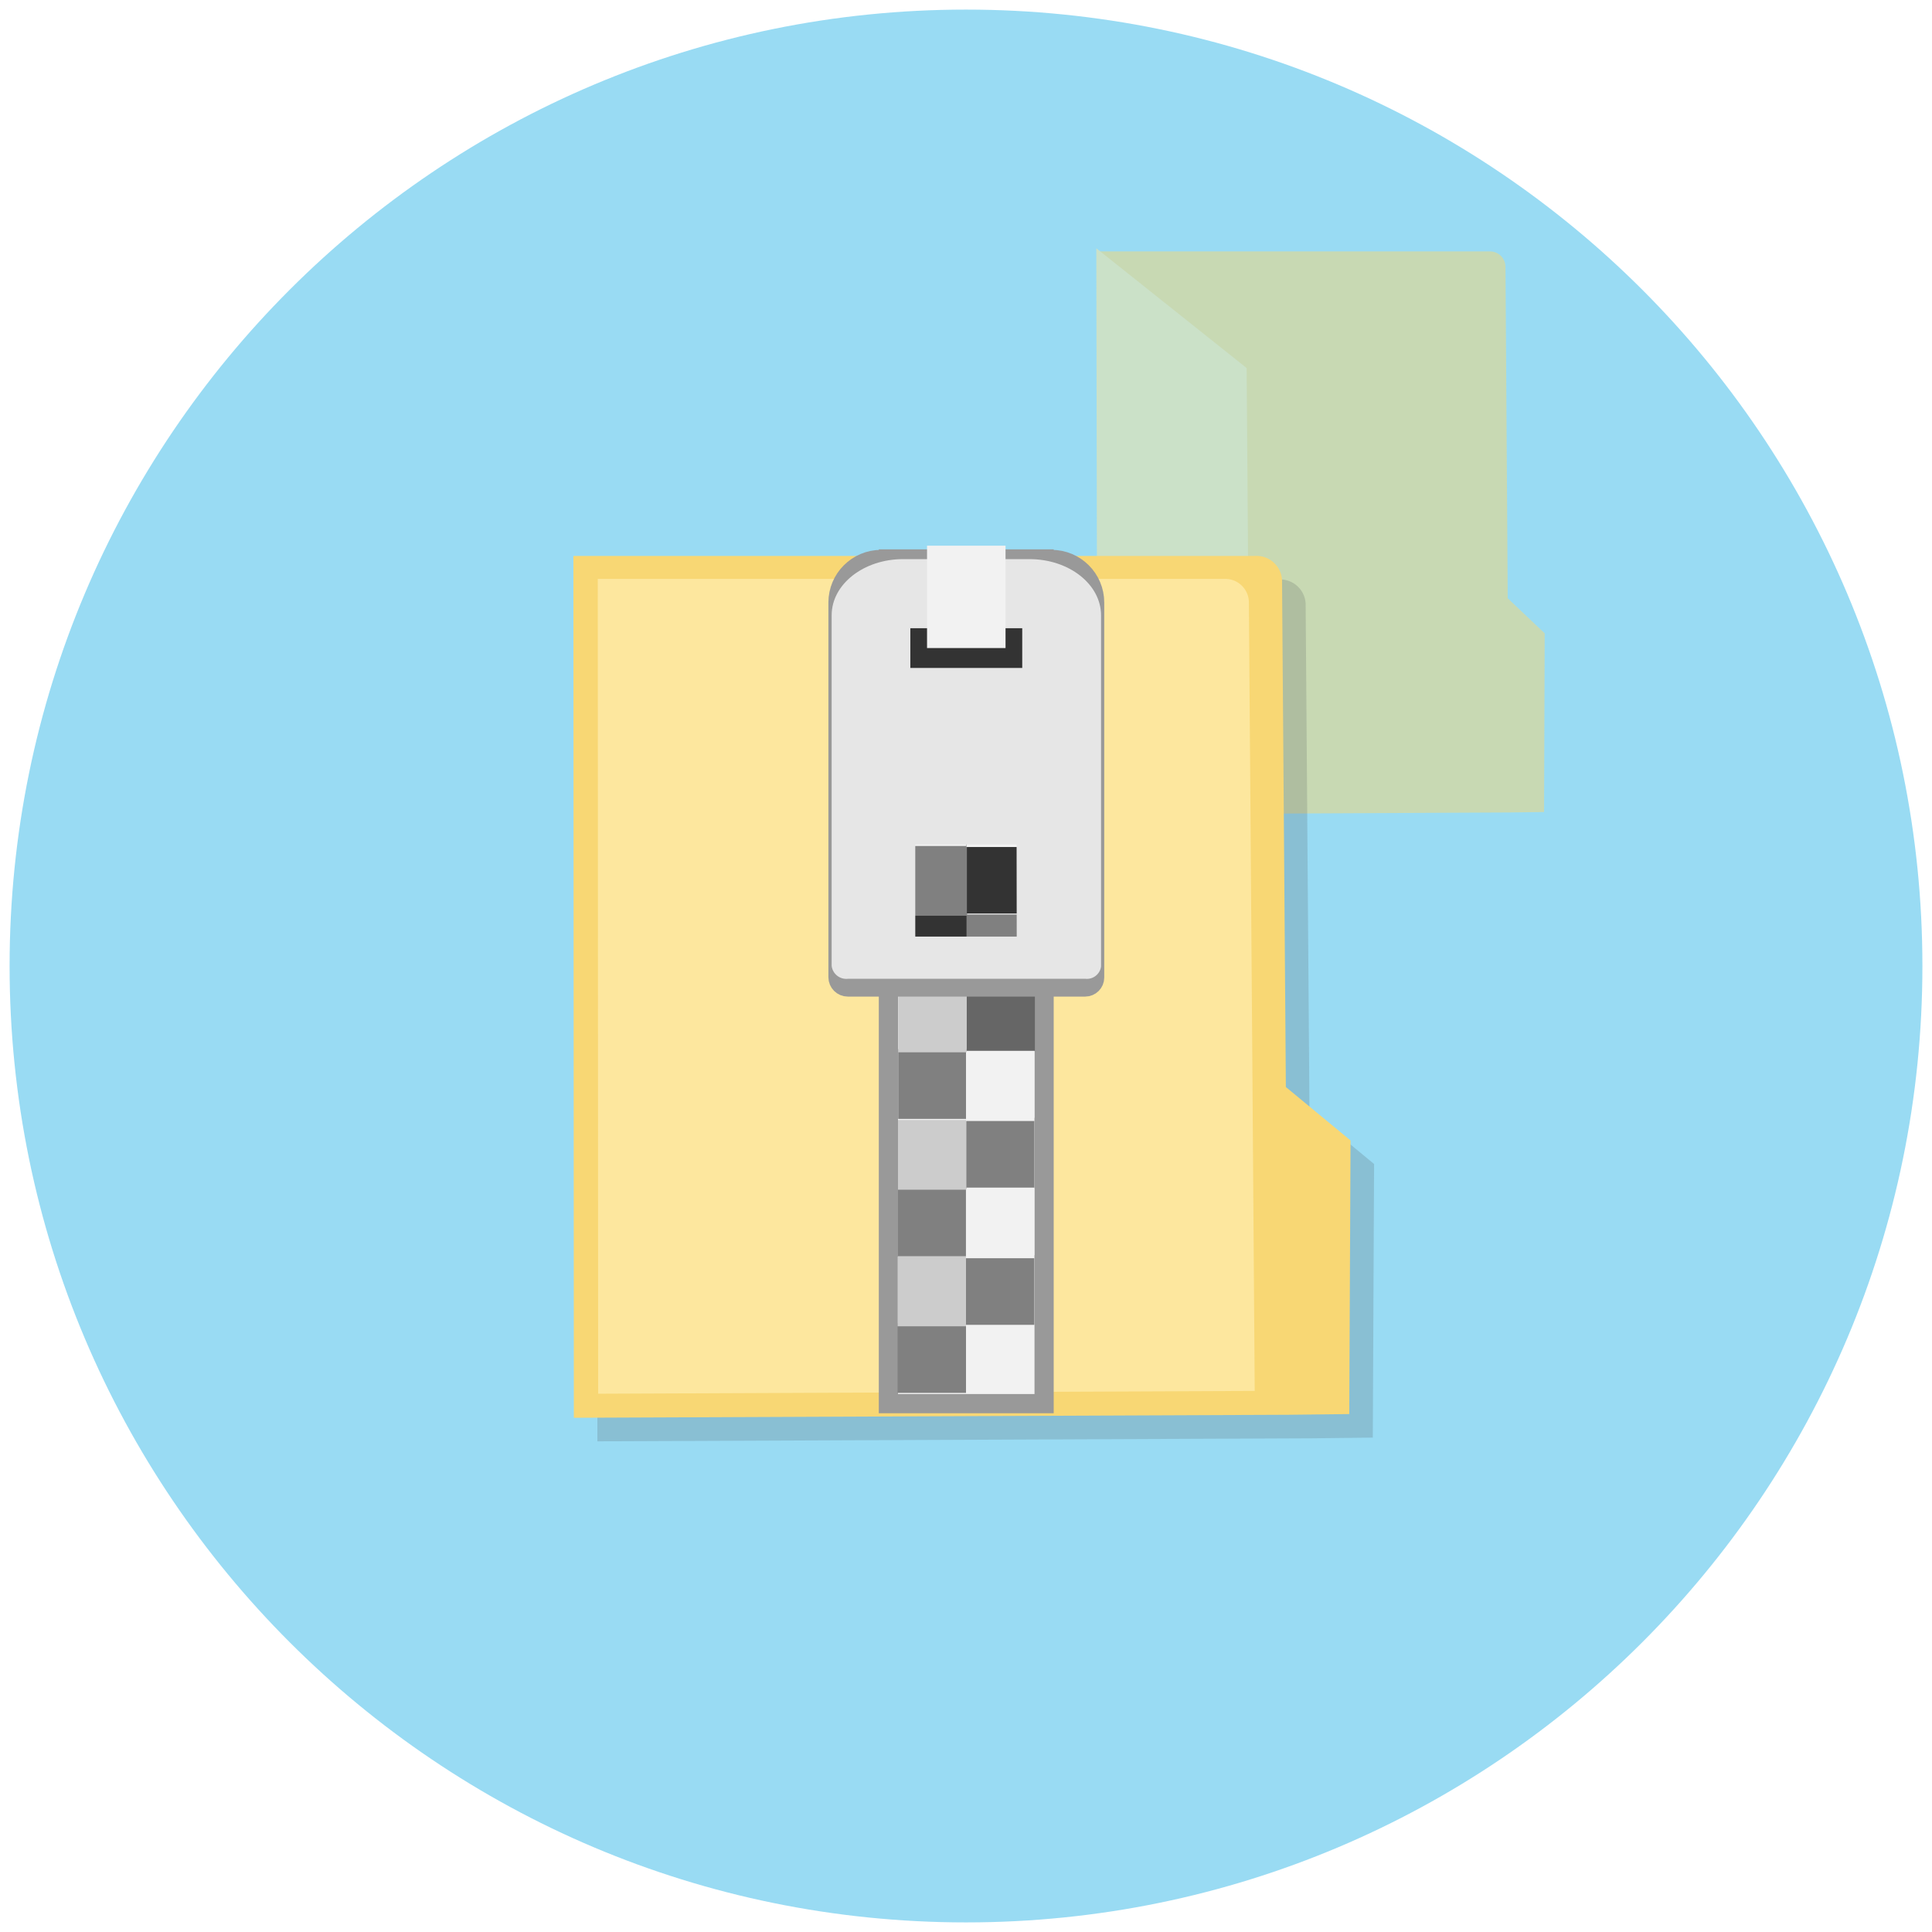
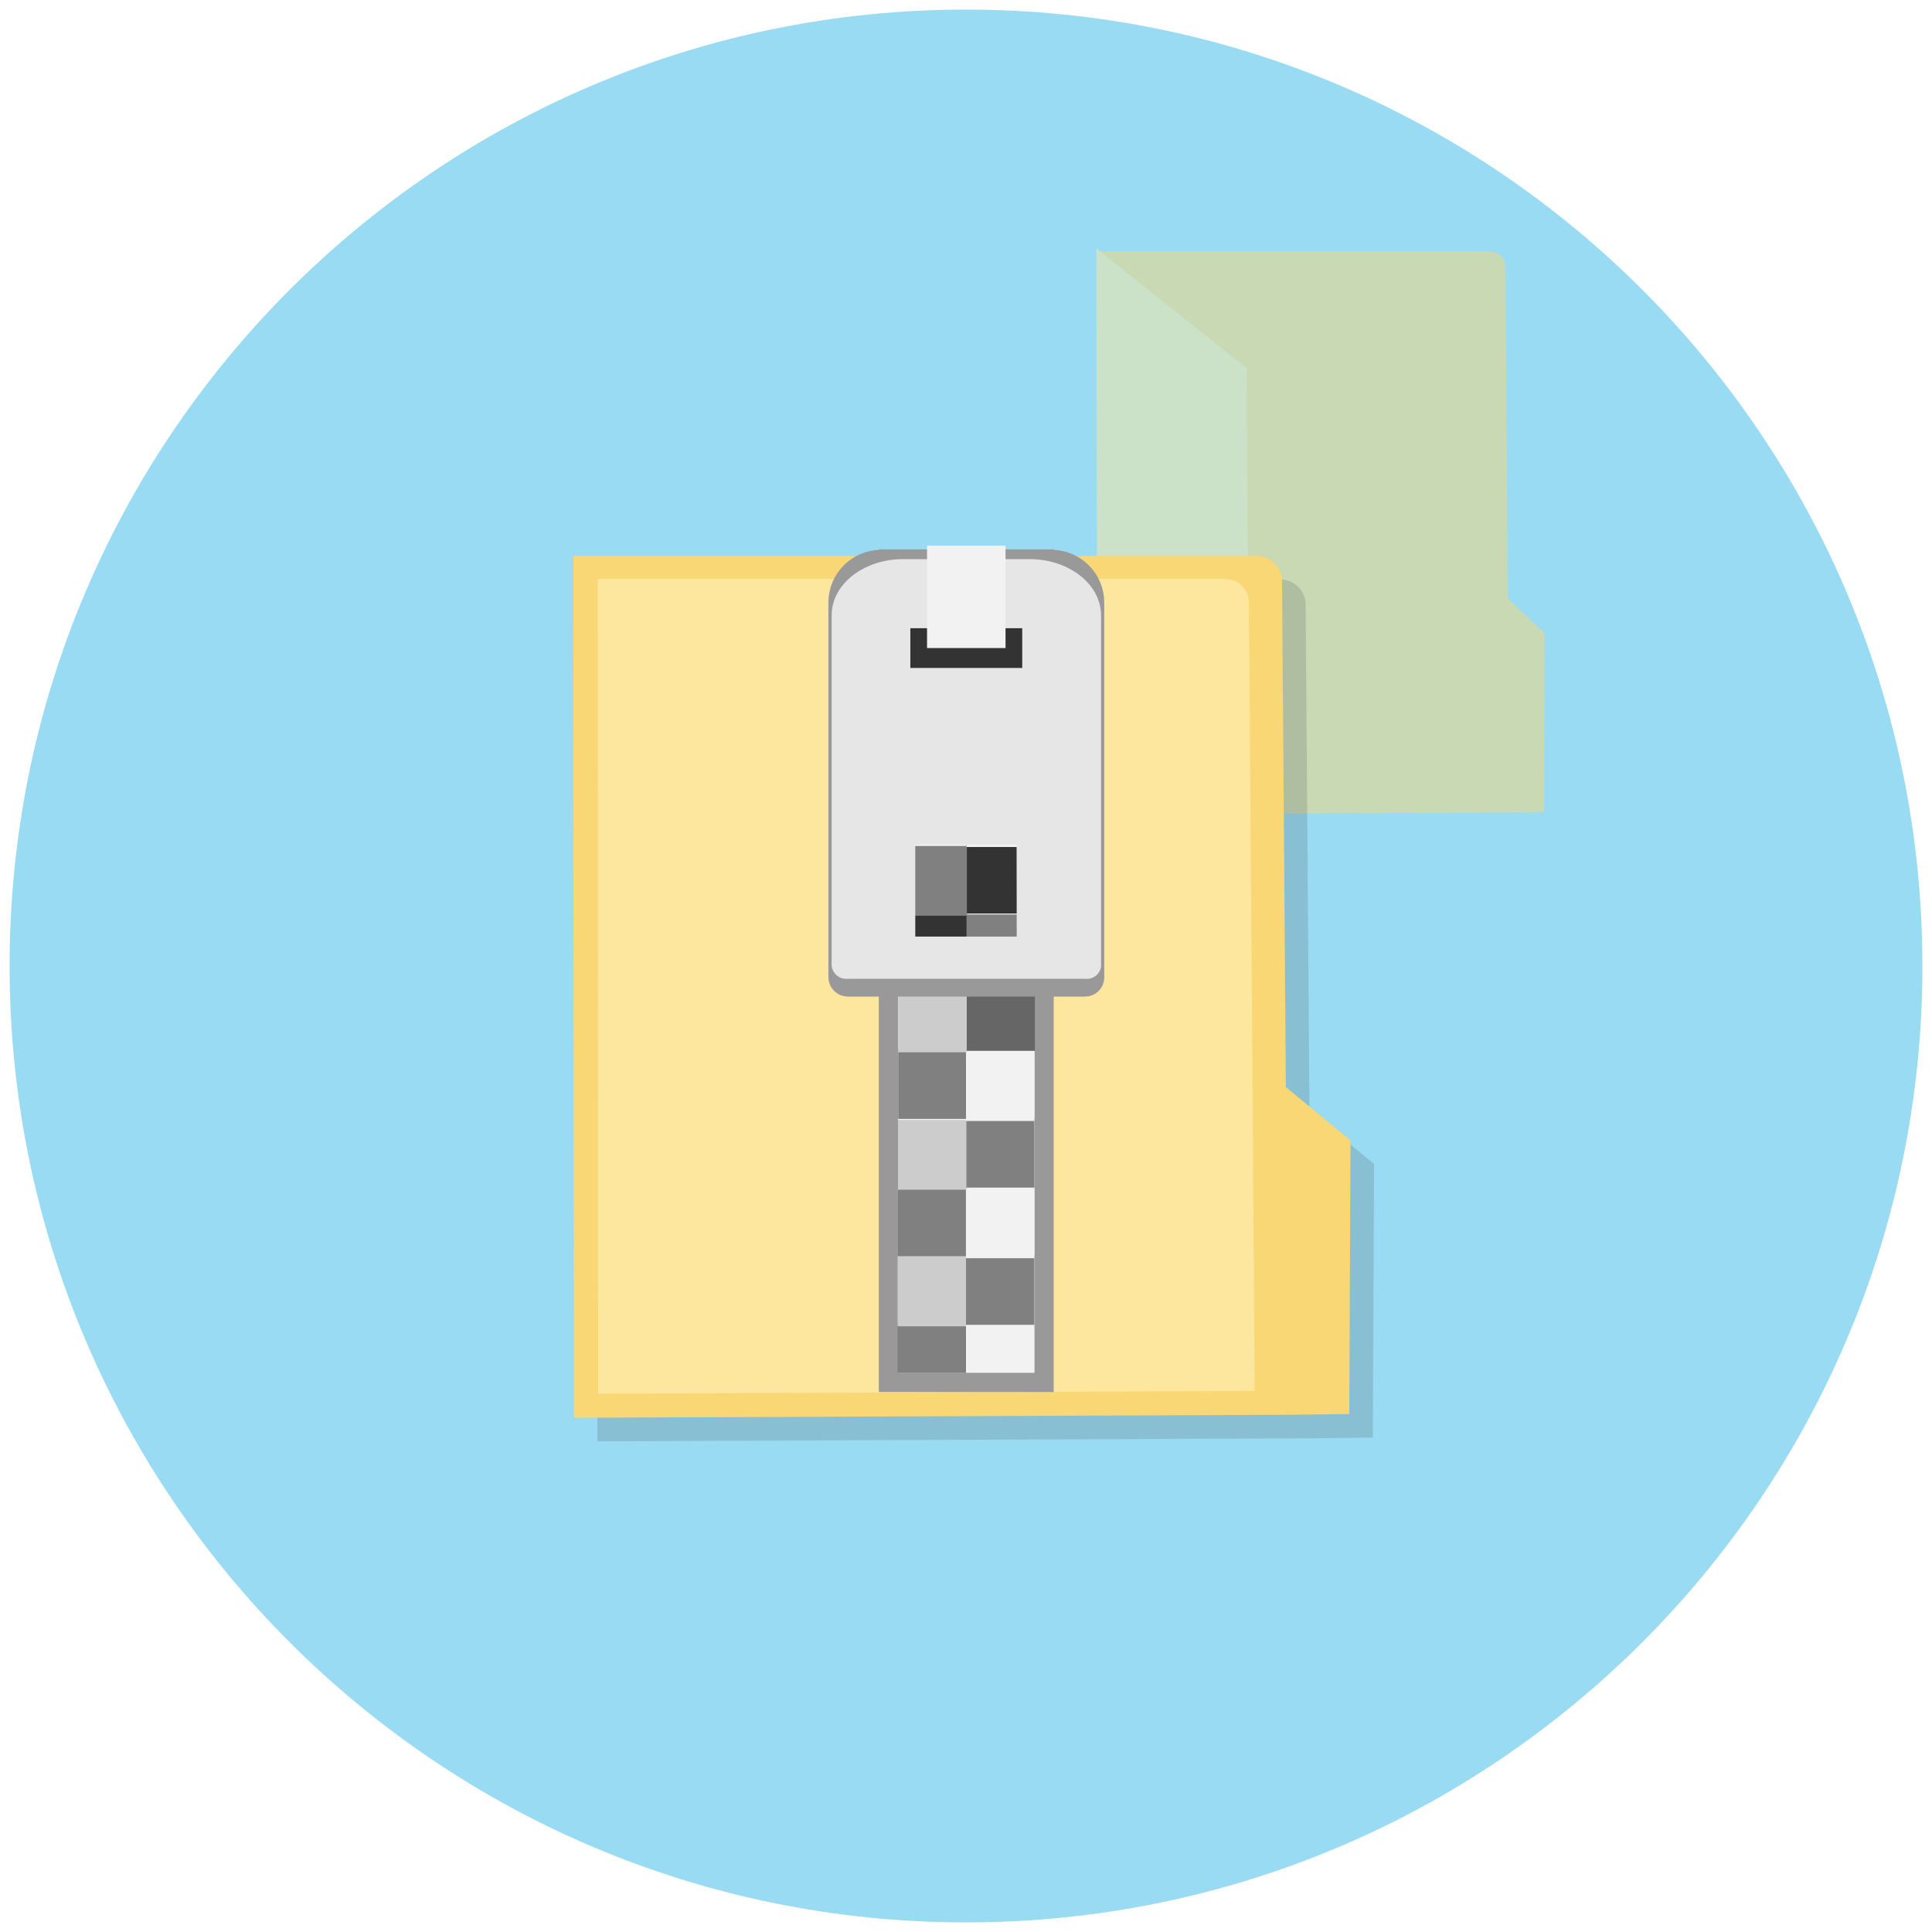
<svg xmlns="http://www.w3.org/2000/svg" viewBox="0 0 302 302">
  <defs>
    <style>.a{fill:#66caec;}.b{fill:#99dbf3;}.c{opacity:0.5;}.d{fill:#f8d774;}.e{fill:#fde79e;}.f{fill:#4a4f55;opacity:0.2;}.g,.l{fill:#f2f2f2;}.g,.m{stroke:#999;stroke-width:3px;}.g,.m,.p{stroke-miterlimit:10;}.h{fill:gray;}.i{fill:#666;}.j{fill:#333;}.k{fill:#ccc;}.m,.p{fill:none;}.n{fill:#e6e6e6;}.o{clip-path:url(#a);}.p{stroke:#bfbfbf;stroke-width:2px;}</style>
    <clipPath id="a">
      <circle class="a" cx="148.2" cy="-181.23" r="150" />
    </clipPath>
  </defs>
  <circle class="b" cx="151" cy="151" r="149.5" />
  <g class="c">
    <path class="d" d="M235.68,93.52l-.35-51.79a2.42,2.42,0,0,0-2.42-2.43h-61l0,88,64-.3,5.45-.07L241.46,99Z" />
    <polygon class="e" points="171.37 38.81 194.87 57.53 195.28 112.84 193.2 115.55 193.2 143.83 171.54 127.66 171.37 38.81" />
  </g>
  <path class="f" d="M204.69,173.6l-.6-79.31a4,4,0,0,0-4.24-3.71H93.31l.07,134.72,111.7-.47,9.51-.11.2-42.77Z" />
  <path class="d" d="M201,169.92l-.6-79.31a4,4,0,0,0-4.24-3.71H89.63l.07,134.72,111.7-.47,9.51-.11.2-42.77Z" />
  <path class="e" d="M195.78,169l-.56-75a3.71,3.71,0,0,0-3.89-3.51H93.44l.06,127.37,102.63-.44Z" />
-   <rect class="g" x="138.87" y="87.37" width="24.34" height="132.04" />
-   <rect class="h" x="140.31" y="206.83" width="10.69" height="10.9" />
+   <rect class="g" x="138.87" y="87.37" width="24.34" height="128.72" />
+   <rect class="h" x="140.31" y="206.83" width="10.69" height="7.77" />
  <rect class="h" x="150.99" y="196.19" width="10.69" height="10.9" />
  <rect class="h" x="140.37" y="185.48" width="10.69" height="10.9" />
  <rect class="h" x="151" y="174.74" width="10.69" height="10.9" />
  <rect class="h" x="140.4" y="164" width="10.69" height="10.9" />
  <rect class="i" x="151.08" y="153.36" width="10.69" height="10.9" />
  <rect class="j" x="140.45" y="142.65" width="10.69" height="10.9" />
  <rect class="j" x="151.08" y="131.9" width="10.69" height="10.9" />
  <rect class="k" x="140.31" y="196.42" width="10.69" height="10.9" />
  <rect class="l" x="150.99" y="185.78" width="10.69" height="10.9" />
  <rect class="k" x="140.37" y="175.07" width="10.69" height="10.9" />
  <rect class="l" x="151" y="164.33" width="10.69" height="10.9" />
  <rect class="k" x="140.4" y="153.59" width="10.69" height="10.9" />
  <rect class="h" x="151.08" y="142.95" width="10.69" height="10.9" />
  <rect class="h" x="140.45" y="132.24" width="10.69" height="10.9" />
  <rect class="l" x="151.08" y="121.5" width="10.69" height="10.9" />
  <path class="m" d="M137.73,87.45h26.64a6.74,6.74,0,0,1,6.74,6.74V152.8a1.48,1.48,0,0,1-1.48,1.48H132.52a1.53,1.53,0,0,1-1.53-1.53V94.19A6.74,6.74,0,0,1,137.73,87.45Z" />
  <path class="n" d="M160.93,87.4H141.16C135,87.4,130,91.33,130,96.17V151a2.31,2.31,0,0,0,2.54,2h37.12a2.23,2.23,0,0,0,2.45-1.92V96.17C172.1,91.33,167.1,87.4,160.93,87.4Zm-2,59H143.07V132h15.84Z" />
  <rect class="j" x="142.3" y="98.2" width="17.49" height="6.21" />
  <rect class="l" x="144.91" y="85.3" width="12.27" height="16" />
  <circle class="a" cx="148.2" cy="-181.23" r="150" />
  <g class="o">
    <rect class="n" x="15.03" y="-305.67" width="319.7" height="348.87" />
    <line class="p" x1="30.77" y1="-299.37" x2="30.77" y2="40.18" />
  </g>
</svg>
